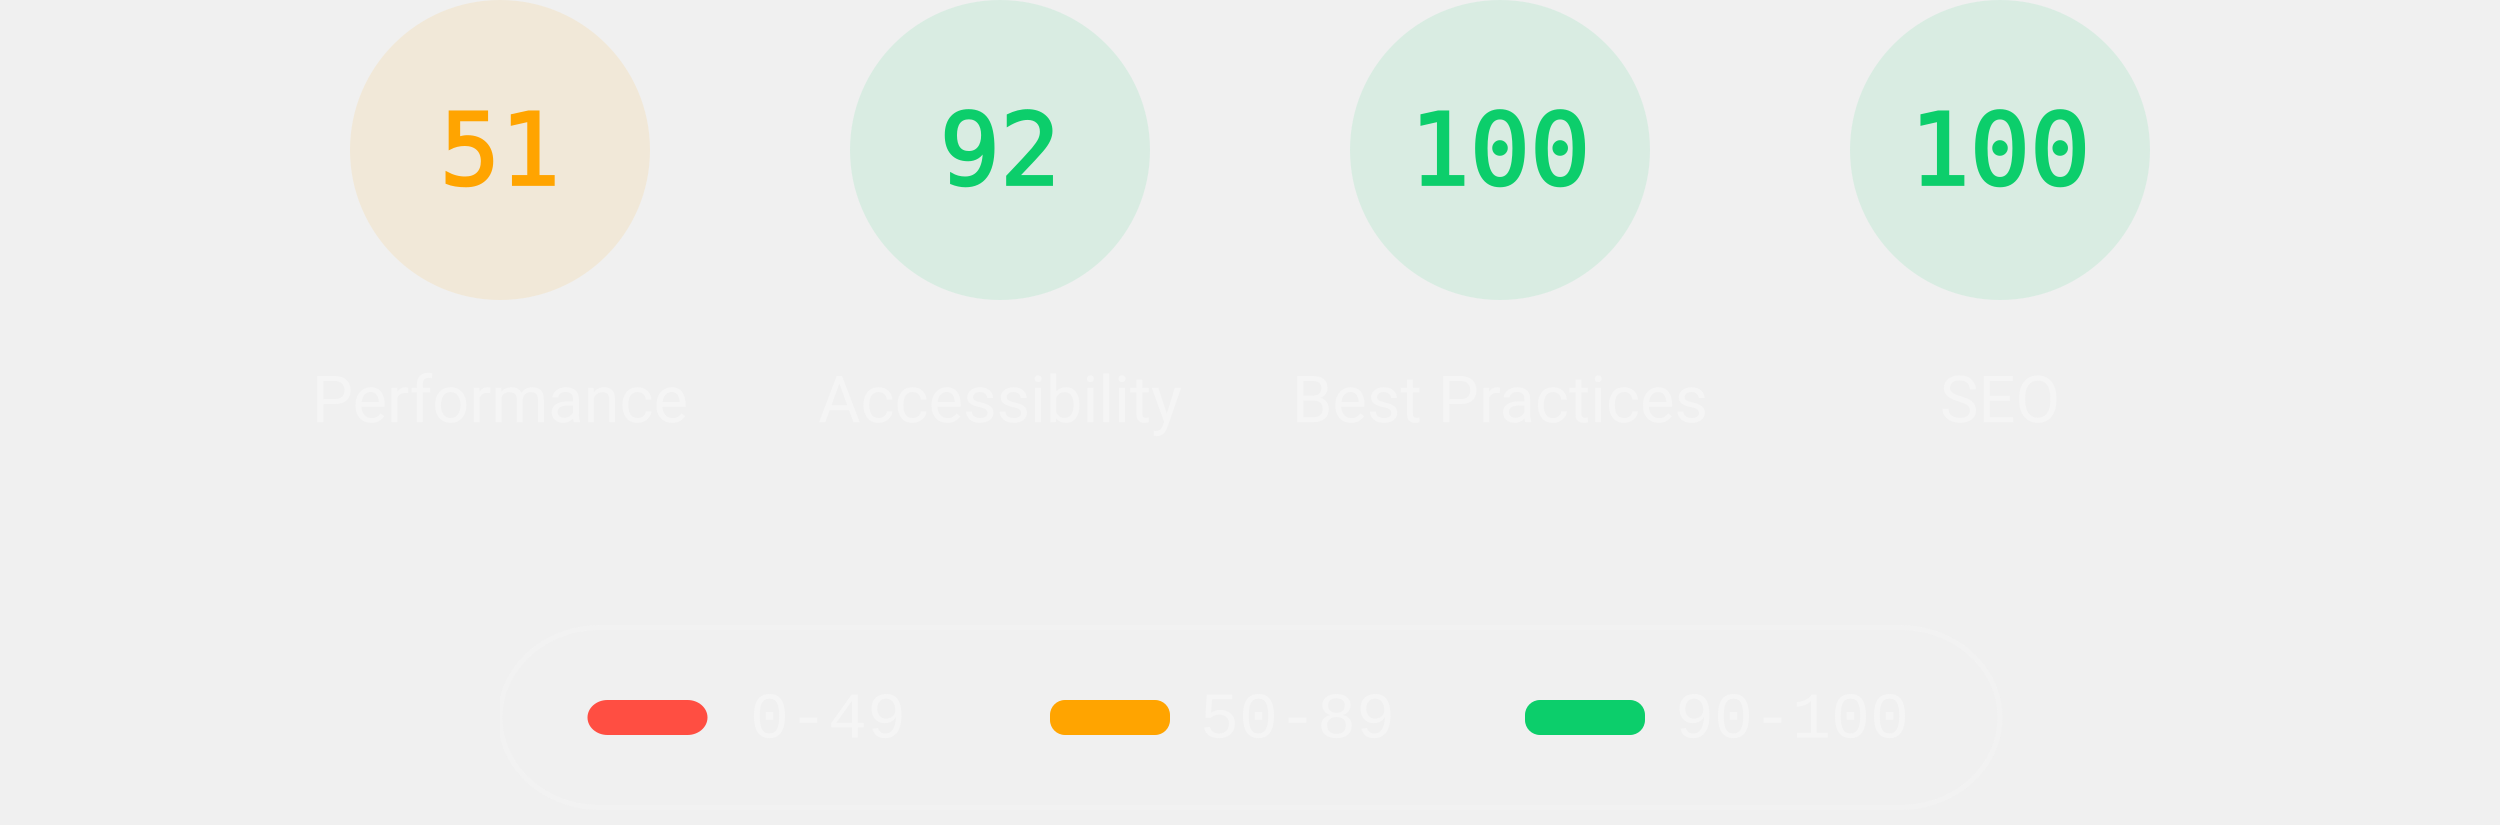
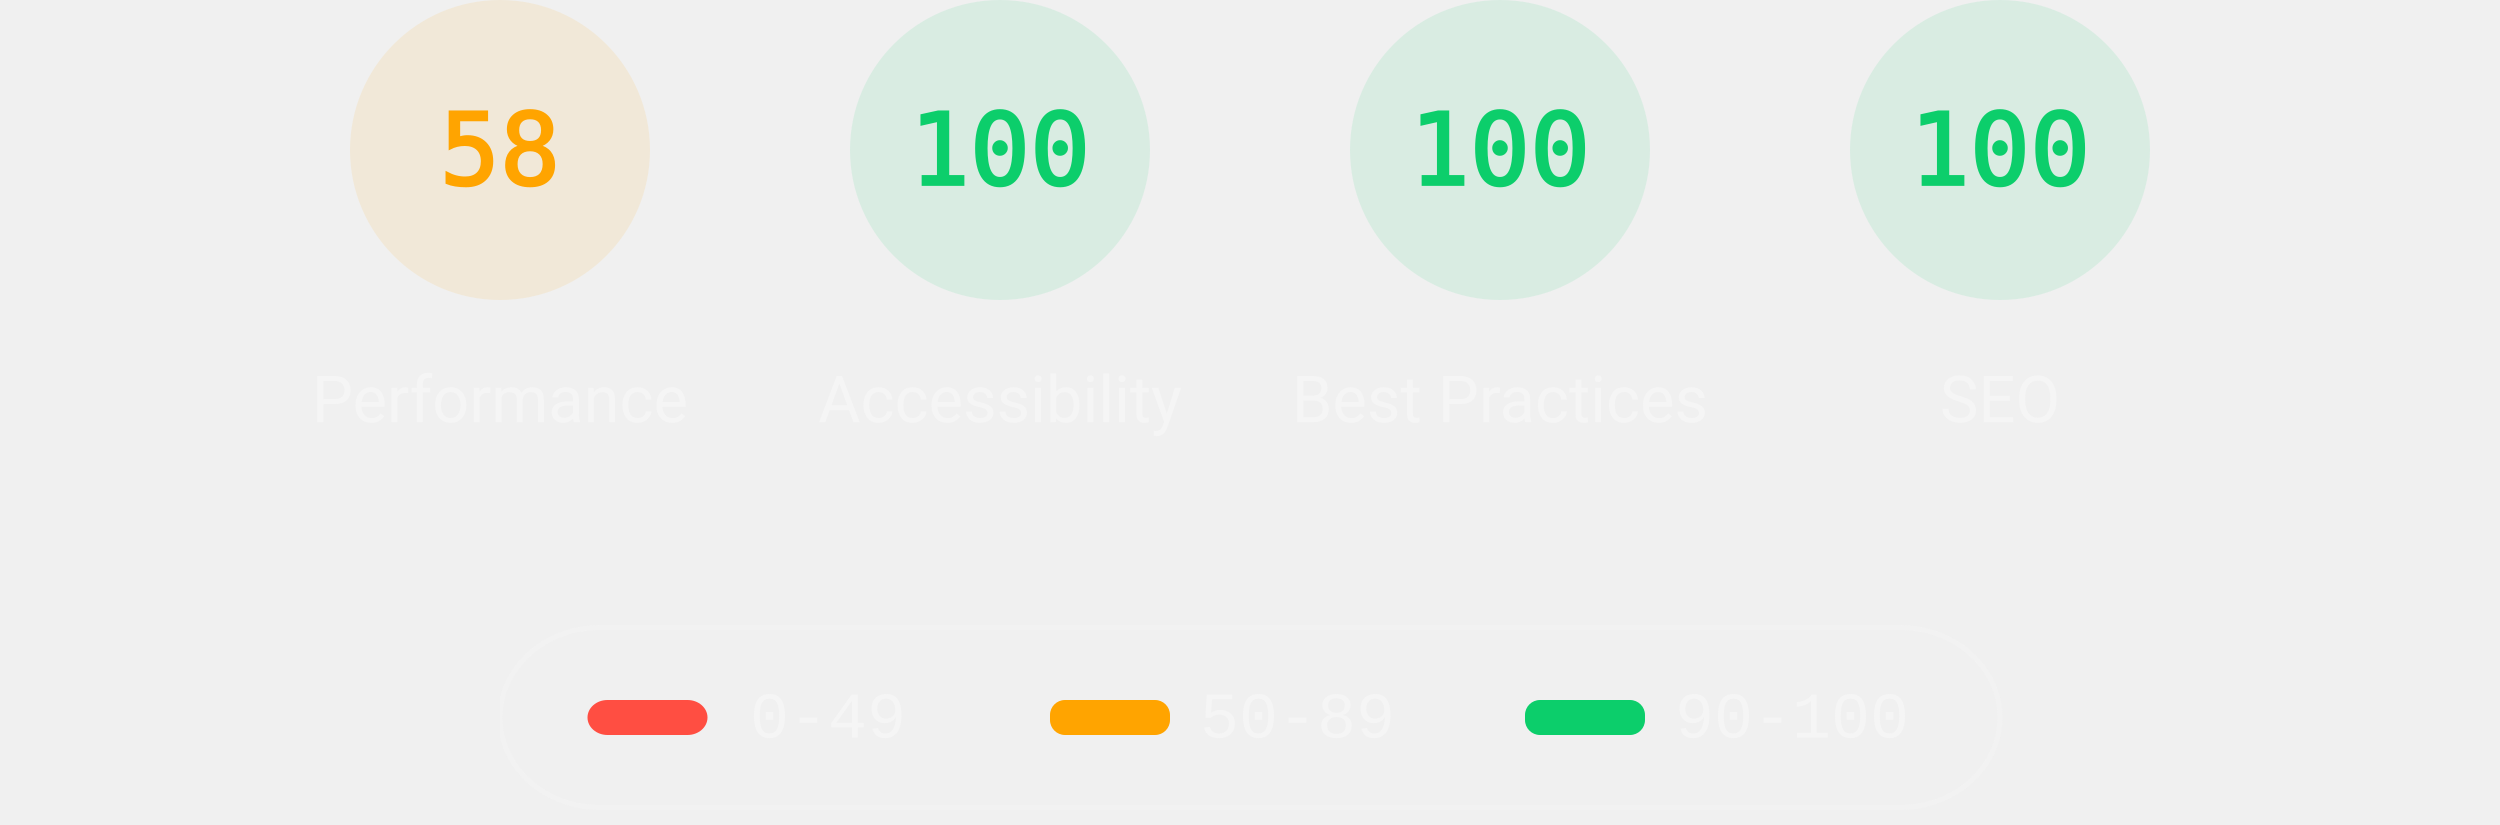
<svg xmlns="http://www.w3.org/2000/svg" class="theme--dark" fill="none" width="1000" height="330">
  <style>
			.gauge-base {
				opacity: 0.1
			}

			.gauge-arc {
				fill: none;
				animation-delay: 250ms;
				stroke-linecap: round;
				transform: rotate(-90deg);
				transform-origin: 100px 60px;
				animation: load-gauge 1s ease forwards
			}

			.guage-text {
				font-size: 40px;
				font-family: monospace;
				text-align: center
			}

			.guage-red {
				color: #ff4e42;
				fill: #ff4e42;
				stroke: #ff4e42
			}
			.guage-orange {
				color: #ffa400;
				fill: #ffa400;
				stroke: #ffa400
			}
			.guage-green {
				color: #0cce6b;
				fill: #0cce6b;
				stroke: #0cce6b
			}
			.theme--agnostic .guage-undefined {
				color: #5c5c5c;
				fill: #5c5c5c;
				stroke: #5c5c5c
			}
			.theme--light .guage-undefined {
				color: #1e1e1e;
				fill: #1e1e1e;
				stroke: #1e1e1e
			}
			.theme--dark .guage-undefined {
				color: #f5f5f5;
				fill: #f5f5f5;
				stroke: #f5f5f5
			}

			.guage-title {
				stroke: none;
				font-size: 26px;
				line-height: 26px;
				font-family: Roboto, Halvetica, Arial, sans-serif
			}
			.metric.guage-title {
				font-family: 'Courier New', Courier, monospace
			}
			.theme--agnostic .guage-title {
				color: #737373;
				fill: #737373
			}
			.theme--light .guage-title {
				color: #212121;
				fill: #212121
			}
			.theme--dark .guage-title {
				color: #f5f5f5;
				fill: #f5f5f5
			}

			@keyframes load-gauge {
				from {
					stroke-dasharray: 0 352.858
				}
			}
			.lh-gauge--pwa__disc {
				fill: #e0e0e0
			}
			.lh-gauge--pwa__logo {
				position: relative;
				fill: #b0b0b0
			}
			.lh-gauge--pwa__invisible {
				display: none
			}
			.lh-gauge--pwa__visible {
				display: inline
			}
			.guage-invisible {
				display: none
			}
			.lh-gauge--pwa__logo--primary-color {
				fill: #304ffe
			}
			.theme--agnostic .lh-gauge--pwa__logo--secondary-color {
				fill: #787878
			}
			.theme--light .lh-gauge--pwa__logo--secondary-color {
				fill: #3d3d3d
			}
			.theme--dark .lh-gauge--pwa__logo--secondary-color {
				fill: #d8b6b6
			}
			.theme--light #svg_2 {
				stroke: #00000022
			}
			.theme--agnostic #svg_2 {
				stroke: #616161
			}
			.theme--light #svg_2 {
				stroke: #00000022
			}
			.theme--dark #svg_2 {
				stroke: #f5f5f566
			}
		</style>
  <svg class="guage-div guage-perf guage-orange" viewBox="0 0 200 200" width="200" height="200" x="100" y="0">
    <circle class="gauge-base" r="56" cx="100" cy="60" stroke-width="8" />
-     <circle class="gauge-arc guage-arc-1" r="56" cx="100" cy="60" stroke-width="8" style="stroke-dasharray: 179.448, 351.858;" />
-     <text class="guage-text" x="100px" y="60px" alignment-baseline="central" dominant-baseline="central" text-anchor="middle">51</text>
+     <circle class="gauge-arc guage-arc-1" r="56" cx="100" cy="60" stroke-width="8" style="stroke-dasharray: 204.078, 351.858;" />
+     <text class="guage-text" x="100px" y="60px" alignment-baseline="central" dominant-baseline="central" text-anchor="middle">58</text>
    <text class="guage-title" x="100px" y="160px" alignment-baseline="central" dominant-baseline="central" text-anchor="middle">Performance</text>
  </svg>
  <svg class="guage-div guage-acc guage-green" viewBox="0 0 200 200" width="200" height="200" x="300" y="0">
    <circle class="gauge-base" r="56" cx="100" cy="60" stroke-width="8" />
-     <circle class="gauge-arc guage-arc-2" r="56" cx="100" cy="60" stroke-width="8" style="stroke-dasharray: 323.709, 351.858;" />
-     <text class="guage-text" x="100px" y="60px" alignment-baseline="central" dominant-baseline="central" text-anchor="middle">92</text>
+     <circle class="gauge-arc guage-arc-2" r="56" cx="100" cy="60" stroke-width="8" style="stroke-dasharray: 351.858, 351.858;" />
+     <text class="guage-text" x="100px" y="60px" alignment-baseline="central" dominant-baseline="central" text-anchor="middle">100</text>
    <text class="guage-title" x="100px" y="160px" alignment-baseline="central" dominant-baseline="central" text-anchor="middle">Accessibility</text>
  </svg>
  <svg class="guage-div guage-best guage-green" viewBox="0 0 200 200" width="200" height="200" x="500" y="0">
    <circle class="gauge-base" r="56" cx="100" cy="60" stroke-width="8" />
    <circle class="gauge-arc guage-arc-3" r="56" cx="100" cy="60" stroke-width="8" style="stroke-dasharray: 351.858, 351.858;" />
    <text class="guage-text" x="100px" y="60px" alignment-baseline="central" dominant-baseline="central" text-anchor="middle">100</text>
    <text class="guage-title" x="100px" y="160px" alignment-baseline="central" dominant-baseline="central" text-anchor="middle">Best Practices</text>
  </svg>
  <svg class="guage-div guage-seo guage-green" viewBox="0 0 200 200" width="200" height="200" x="700" y="0">
    <circle class="gauge-base" r="56" cx="100" cy="60" stroke-width="8" />
    <circle class="gauge-arc guage-arc-4" r="56" cx="100" cy="60" stroke-width="8" style="stroke-dasharray: 351.858, 351.858;" />
    <text class="guage-text" x="100px" y="60px" alignment-baseline="central" dominant-baseline="central" text-anchor="middle">100</text>
    <text class="guage-title" x="100px" y="160px" alignment-baseline="central" dominant-baseline="central" text-anchor="middle">SEO</text>
  </svg>
  <svg class="guage-div guage-pwa guage-invisible" viewBox="0 0 200 200" width="200" height="200" x="900" y="0">
    <svg viewBox="0 0 60 60" width="112" height="112" x="44" y="4">
      <defs>
        <linearGradient id="lh-gauge--pwa__check-circle__gradient-0" x1="50%" y1="0%" x2="50%" y2="100%">
          <stop stop-color="#00C852" offset="0%" />
          <stop stop-color="#009688" offset="100%" />
        </linearGradient>
        <linearGradient id="lh-gauge--pwa__installable__shadow-gradient-0" x1="76.056%" x2="24.111%" y1="82.995%" y2="24.735%">
          <stop stop-color="#A5D6A7" offset="0%" />
          <stop stop-color="#80CBC4" offset="100%" />
        </linearGradient>
        <linearGradient id="lh-gauge--pwa__fast-reliable__shadow-gradient-0" x1="76.056%" y1="82.995%" x2="25.678%" y2="26.493%">
          <stop stop-color="#64B5F6" offset="0%" />
          <stop stop-color="#2979FF" offset="100%" />
        </linearGradient>
        <g id="lh-gauge--pwa__fast-reliable-badge-0">
          <circle fill="#FFFFFF" cx="10" cy="10" r="10" />
          <path fill="#304FFE" d="M10 3.58l5.25 2.34v3.5c0 3.23-2.24 6.26-5.25 7-3.01-.74-5.25-3.77-5.25-7v-3.5L10 3.58zm-.47 10.74l2.76-4.83.03-.07c.04-.08 0-.24-.22-.24h-1.64l.47-3.26h-.47l-2.7 4.77c-.02.01.05-.1-.04.05-.09.16-.1.31.18.31h1.63l-.47 3.27h.47z" />
        </g>
        <g id="lh-gauge--pwa__installable-badge-0">
          <circle fill="#FFFFFF" cx="10" cy="10" r="10" />
          <path fill="#009688" d="M10 4.167A5.835 5.835 0 0 0 4.167 10 5.835 5.835 0 0 0 10 15.833 5.835 5.835 0 0 0 15.833 10 5.835 5.835 0 0 0 10 4.167zm2.917 6.416h-2.334v2.334H9.417v-2.334H7.083V9.417h2.334V7.083h1.166v2.334h2.334v1.166z" />
        </g>
      </defs>
      <g stroke="none" fill-rule="nonzero">
        <circle class="lh-gauge--pwa__disc" cx="30" cy="30" r="30" />
        <g class="lh-gauge--pwa__logo">
          <path d="M35.66 19.39l.7-1.75h2L37.4 15 38.6 12l3.4 9h-2.51l-.58-1.61z" />
          <path d="M33.52 21l3.65-9h-2.42l-2.5 5.82L30.5 12h-1.86l-1.9 5.82-1.35-2.65-1.21 3.72L25.4 21h2.38l1.72-5.2 1.64 5.2z" />
          <path fill-rule="nonzero" d="M20.3 17.91h1.48c.45 0 .85-.05 1.2-.15l.39-1.18 1.07-3.3a2.64 2.64 0 0 0-.28-.37c-.55-.6-1.36-.91-2.42-.91H18v9h2.3V17.9zm1.96-3.84c.22.22.33.5.33.87 0 .36-.1.65-.29.87-.2.23-.59.35-1.15.35h-.86v-2.41h.87c.52 0 .89.1 1.1.32z" />
        </g>
        <rect class="lh-gauge--pwa__component lh-gauge--pwa__na-line lh-gauge--pwa__invisible" fill="#FFFFFF" x="20" y="32" width="20" height="4" rx="2" />
        <g class="lh-gauge--pwa__component lh-gauge--pwa__fast-reliable-badge lh-gauge--pwa__invisible" transform="translate(20, 29)">
          <path fill="url(#lh-gauge--pwa__fast-reliable__shadow-gradient-0)" d="M33.63 19.49A30 30 0 0 1 16.2 30.36L3 17.14 17.14 3l16.49 16.49z" />
          <use href="#lh-gauge--pwa__fast-reliable-badge-0" />
        </g>
        <g class="lh-gauge--pwa__component lh-gauge--pwa__installable-badge lh-gauge--pwa__invisible" transform="translate(20, 29)">
          <path fill="url(#lh-gauge--pwa__installable__shadow-gradient-0)" d="M33.629 19.487c-4.272 5.453-10.391 9.39-17.415 10.869L3 17.142 17.142 3 33.63 19.487z" />
          <use href="#lh-gauge--pwa__installable-badge-0" />
        </g>
        <g class="lh-gauge--pwa__component lh-gauge--pwa__fast-reliable-installable-badges lh-gauge--pwa__invisible">
          <g transform="translate(8, 29)">
            <path fill="url(#lh-gauge--pwa__fast-reliable__shadow-gradient-0)" d="M16.321 30.463L3 17.143 17.142 3l22.365 22.365A29.864 29.864 0 0 1 22 31c-1.942 0-3.84-.184-5.679-.537z" />
            <use href="#lh-gauge--pwa__fast-reliable-badge-0" />
          </g>
          <g transform="translate(32, 29)">
            <path fill="url(#lh-gauge--pwa__installable__shadow-gradient-0)" d="M25.982 11.84a30.107 30.107 0 0 1-13.08 15.203L3 17.143 17.142 3l8.84 8.84z" />
            <use href="#lh-gauge--pwa__installable-badge-0" />
          </g>
        </g>
        <g class="lh-gauge--pwa__component lh-gauge--pwa__check-circle lh-gauge--pwa__invisible" transform="translate(18, 28)">
          <circle fill="#FFFFFF" cx="12" cy="12" r="12" />
          <path fill="url(#lh-gauge--pwa__check-circle__gradient-0)" d="M12 2a10 10 0 1 0 0 20 10 10 0 0 0 0-20zm-2 15l-5-5 1.41-1.41L10 14.17l7.59-7.59L19 8l-9 9z" />
        </g>
      </g>
    </svg>
    <text class="guage-title" y="160px" alignment-baseline="central" dominant-baseline="central" text-anchor="middle">
      <tspan x="100px" dy="-6px">Progressive</tspan>
      <tspan x="100px" dy="30px">Web App</tspan>
    </text>
  </svg>
  <svg width="604" height="76" x="200" y="250">
    <g>
      <rect fill="none" id="canvas_background" height="80" width="604" y="-1" x="-1" />
      <g display="none" overflow="visible" y="0" x="0" height="100%" width="100%" id="canvasGrid">
        <rect fill="url(#gridpattern)" stroke-width="0" y="0" x="0" height="100%" width="100%" />
      </g>
    </g>
    <g>
      <rect fill-opacity="0" stroke-width="2" rx="40" id="svg_2" height="72" width="600" y="1" x="0" fill="#000000" />
      <rect stroke="#000" rx="8" id="svg_3" height="14" width="48" y="30" x="35" stroke-opacity="null" stroke-width="0" fill="#ff4e42" />
      <rect stroke="#000" rx="6" id="svg_4" height="14" width="48" y="30" x="220" stroke-opacity="null" stroke-width="0" fill="#ffa400" />
      <rect stroke="#000" rx="6" id="svg_5" height="14" width="48" y="30" x="410" stroke-opacity="null" stroke-width="0" fill="#0cce6b" />
      <text class="metric guage-title" xml:space="preserve" text-anchor="start" font-size="26" id="svg_6" y="45" x="100" stroke-opacity="null" stroke-width="0" stroke="#000">0-49</text>
      <text class="metric guage-title" xml:space="preserve" text-anchor="start" font-size="26" id="svg_7" y="45" x="280" stroke-opacity="null" stroke-width="0" stroke="#000">50-89</text>
      <text class="metric guage-title" xml:space="preserve" text-anchor="start" font-size="26" id="svg_8" y="45" x="470" stroke-opacity="null" stroke-width="0" stroke="#000">90-100</text>
    </g>
  </svg>
</svg>
